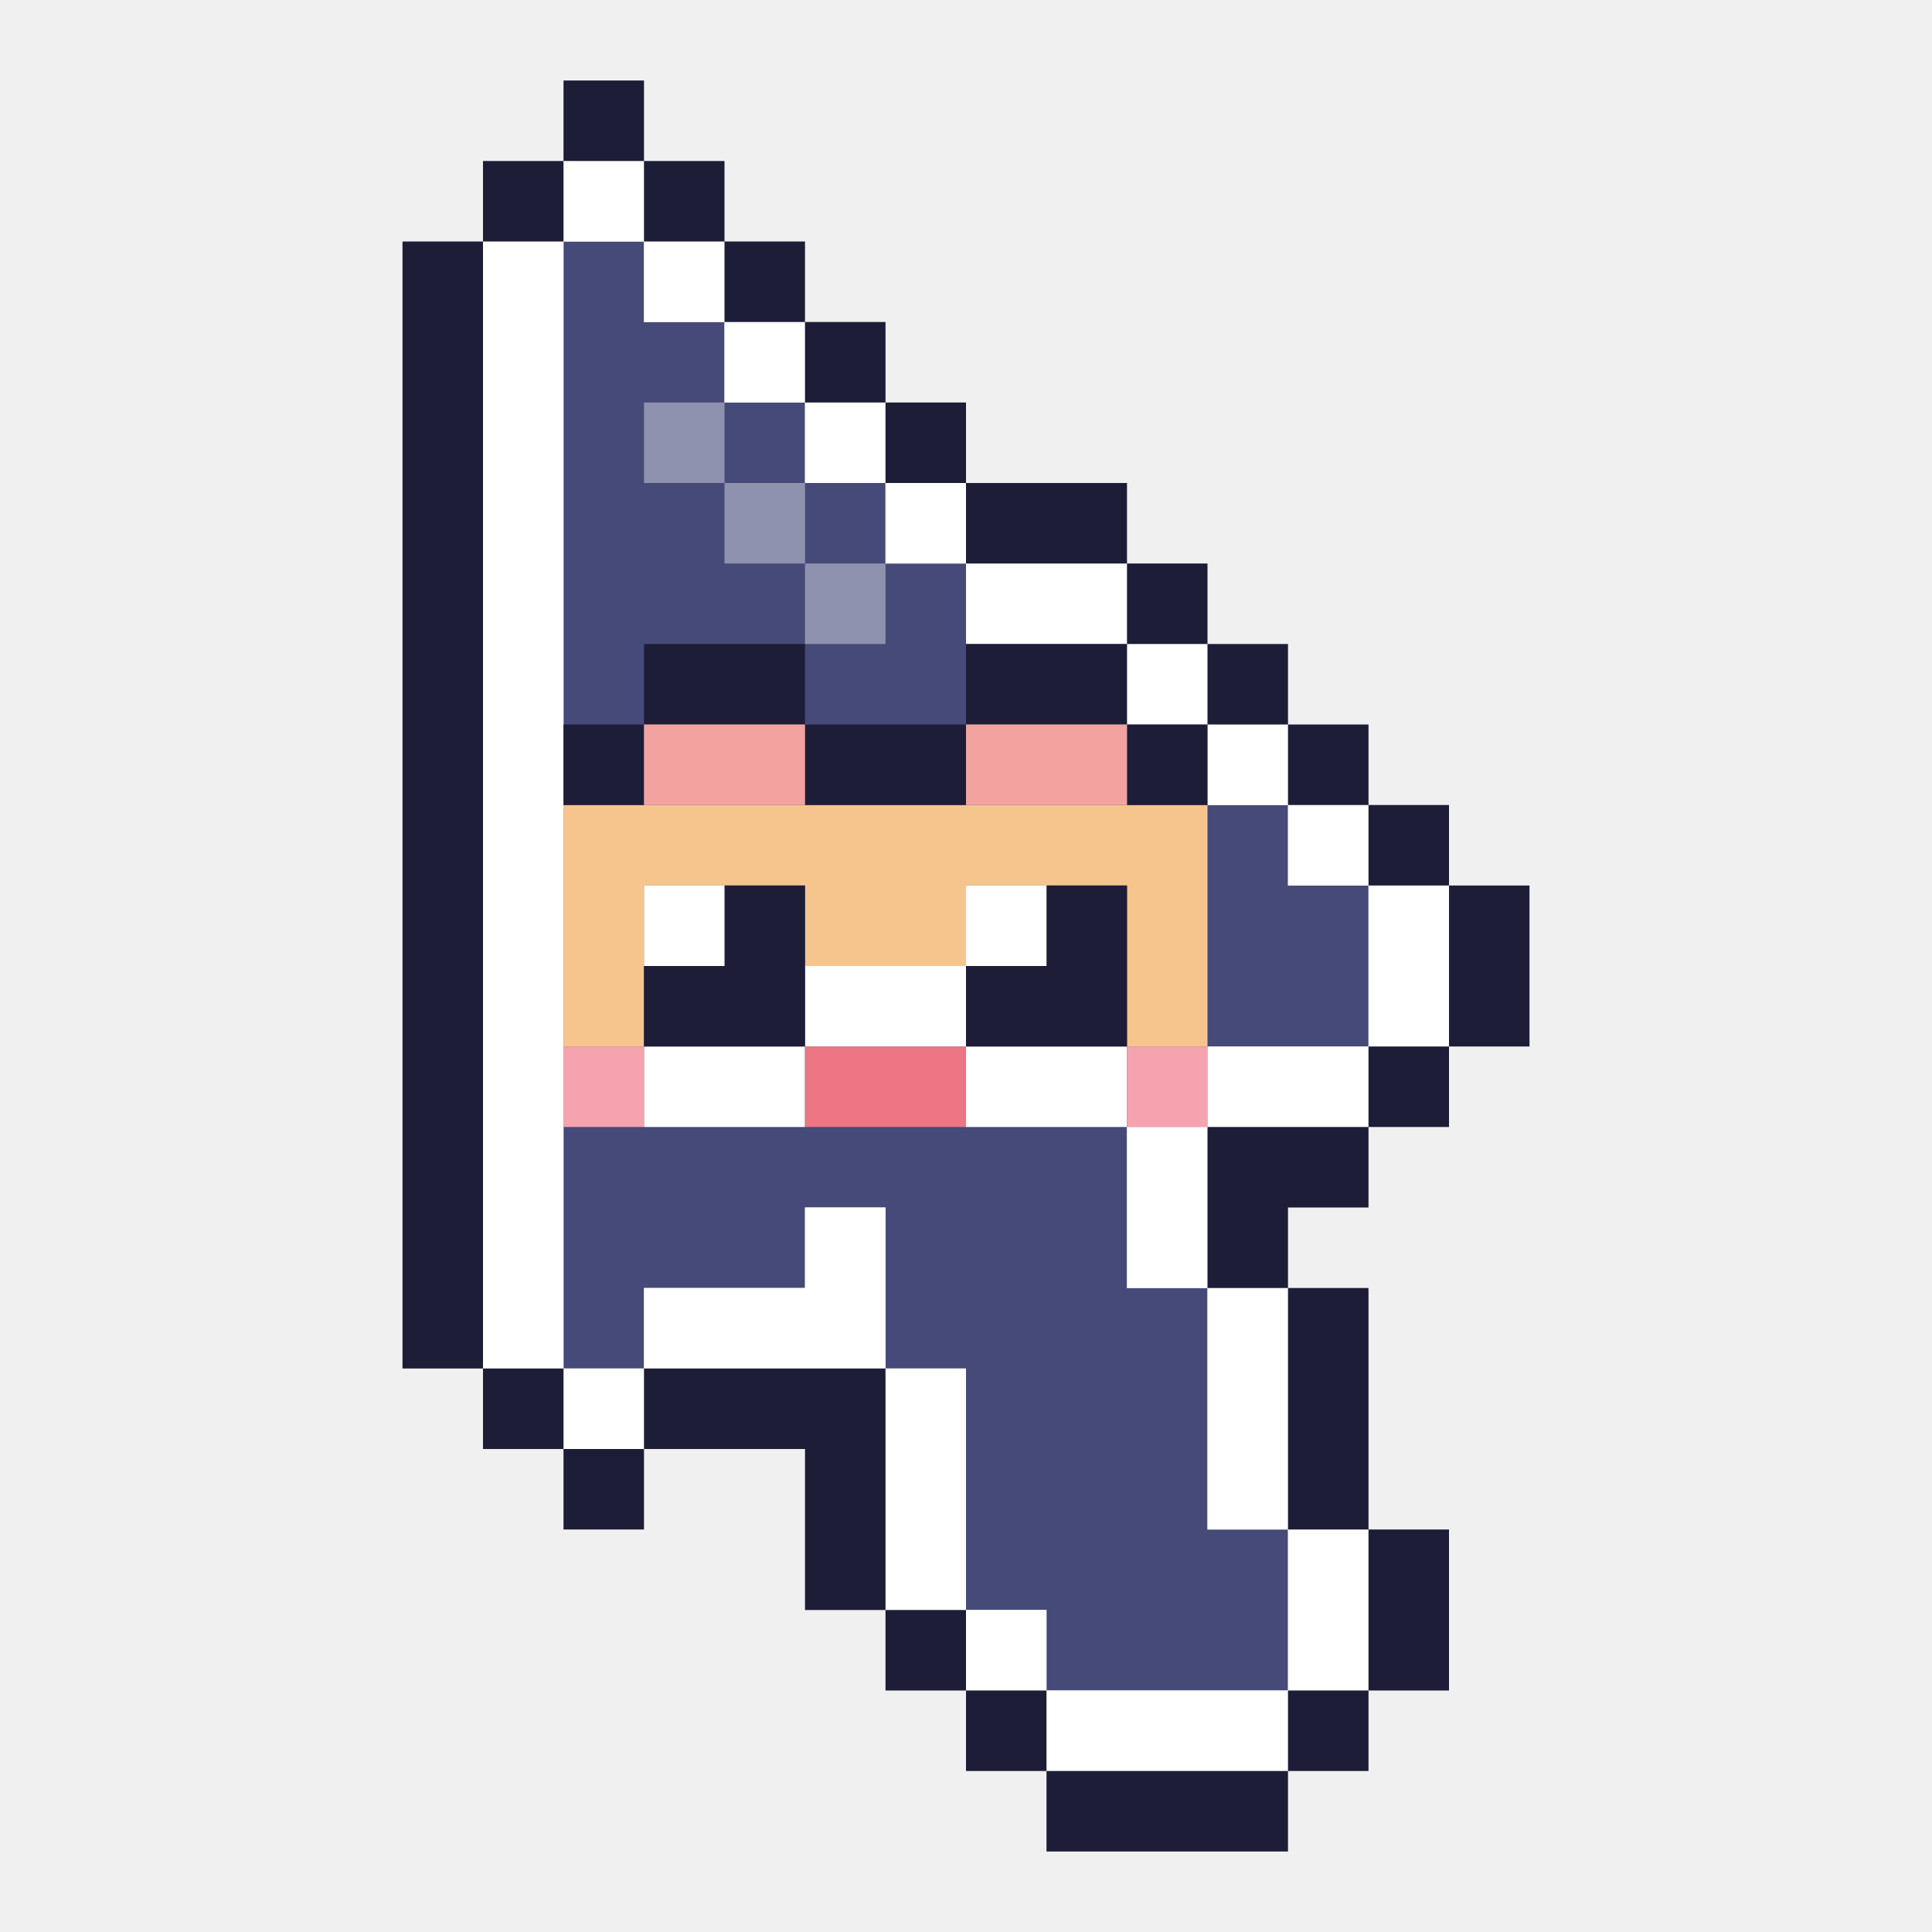
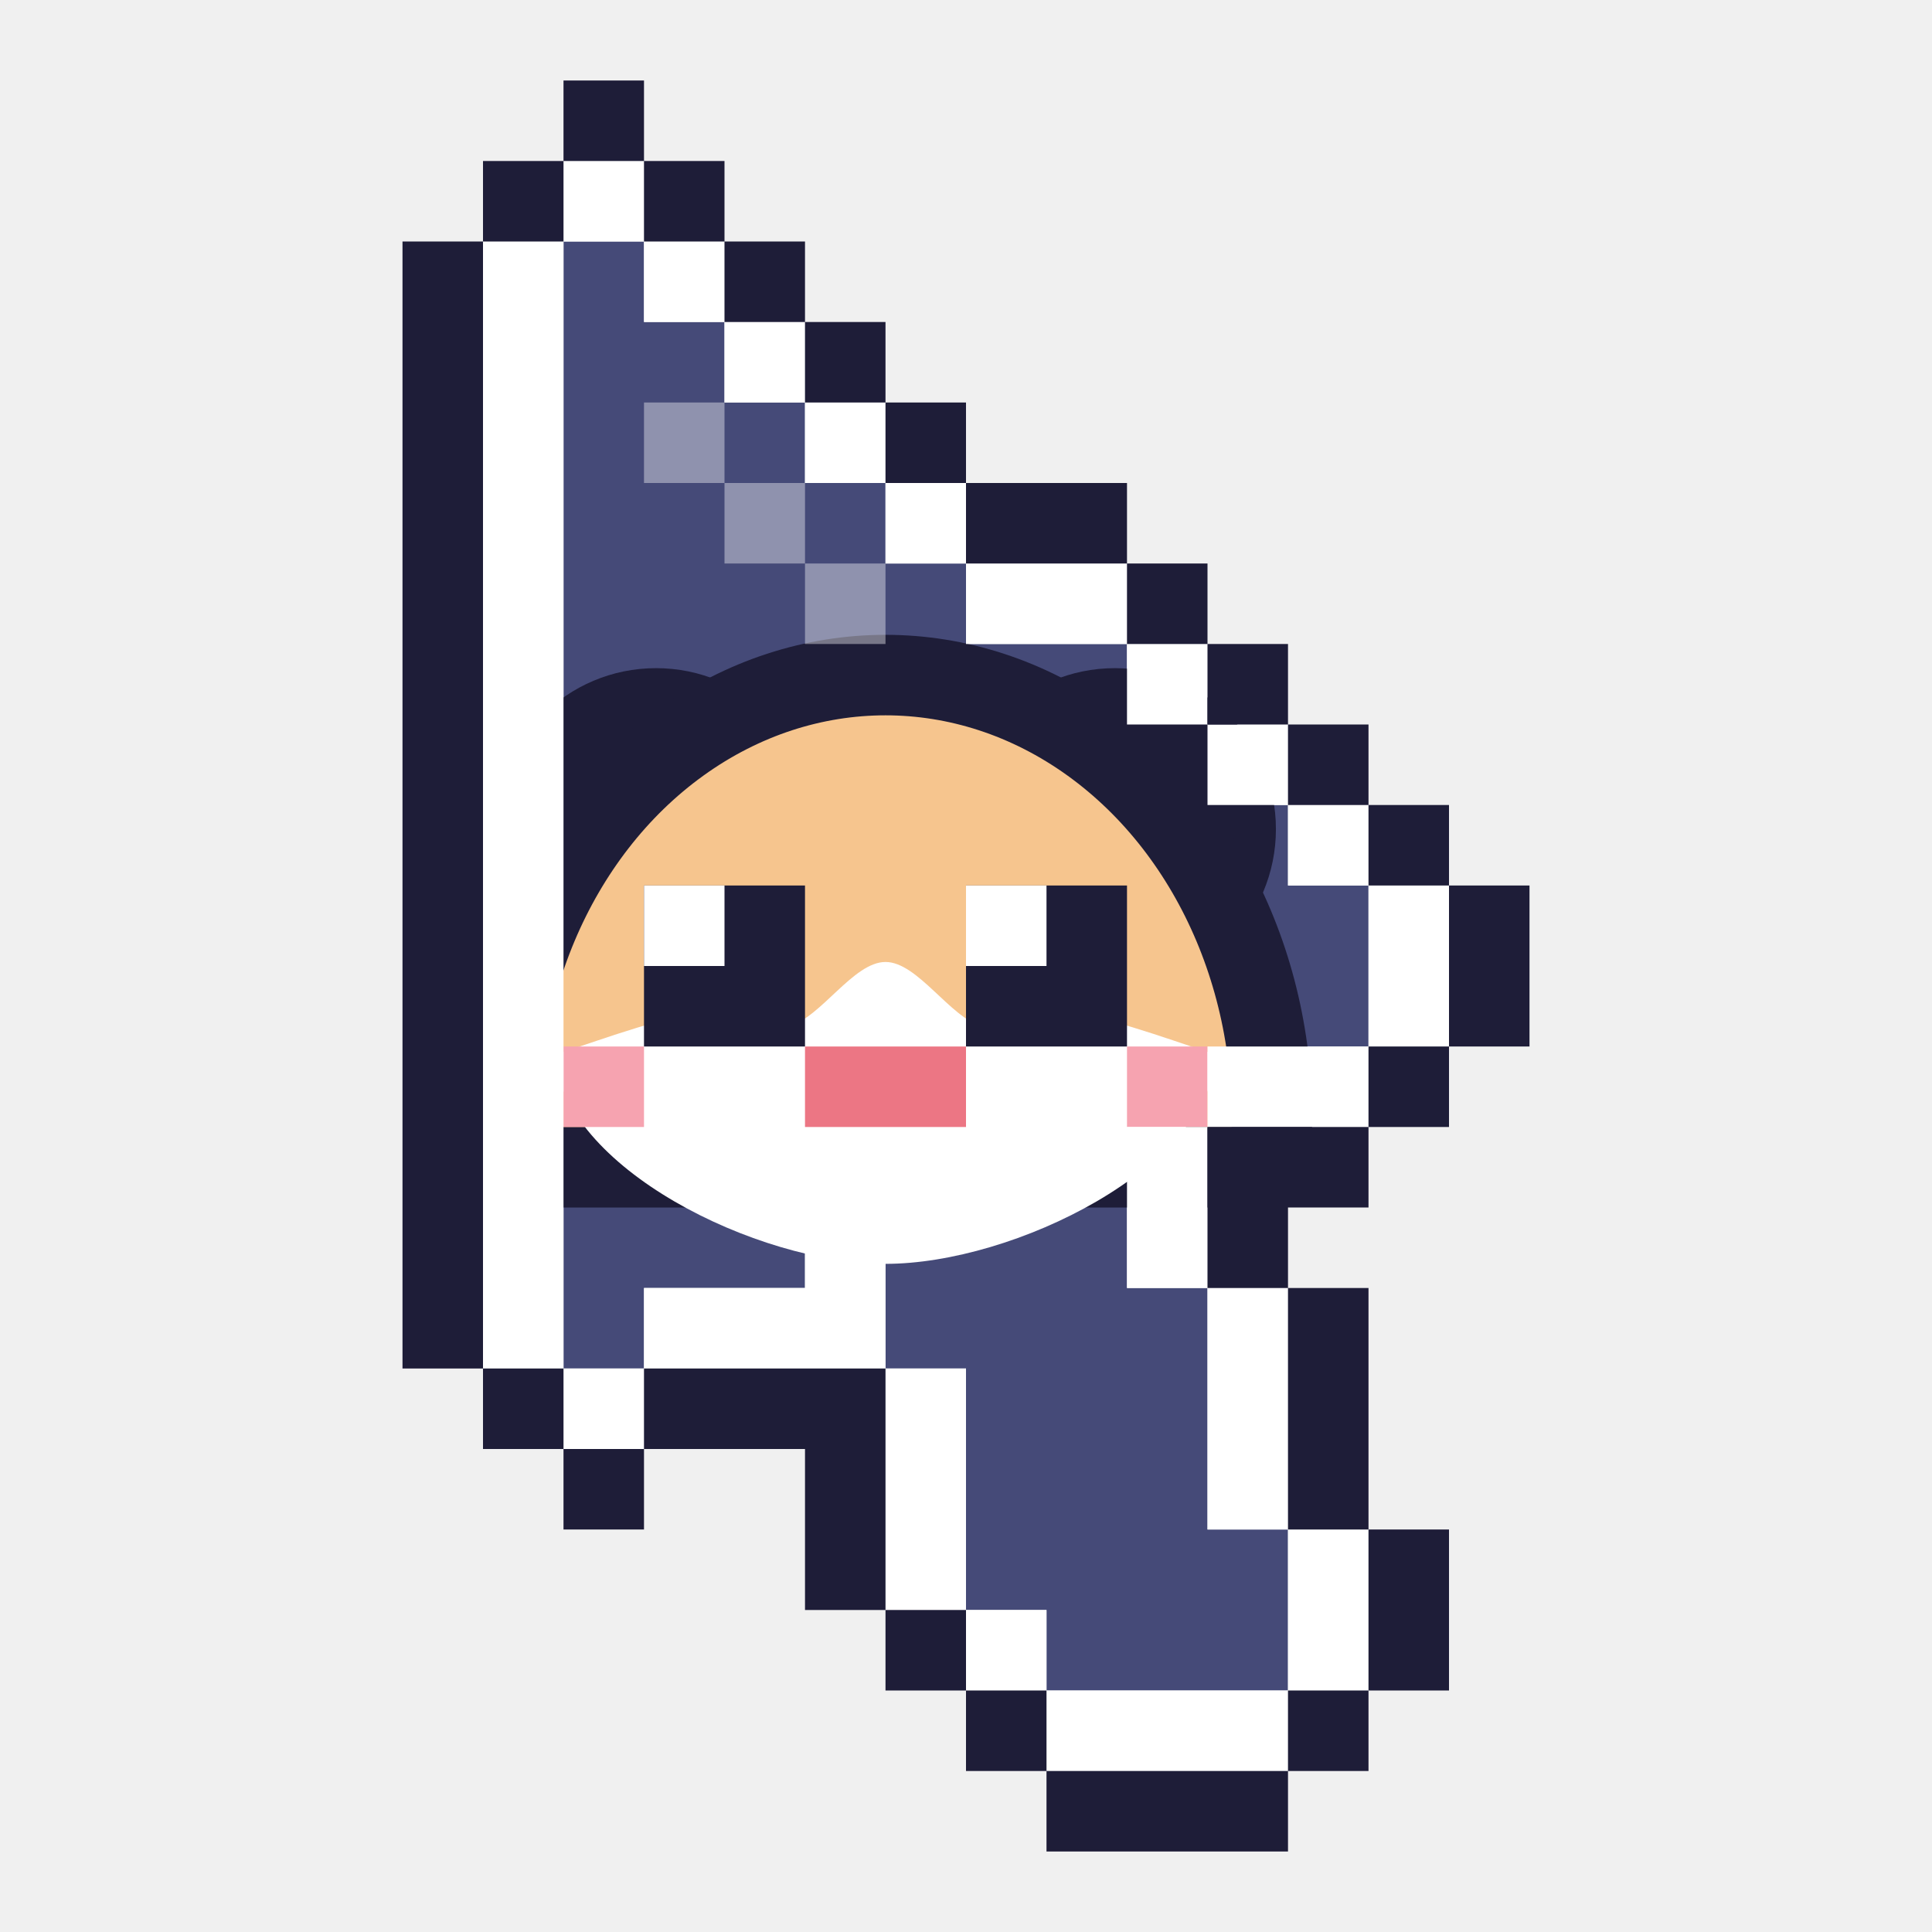
<svg xmlns="http://www.w3.org/2000/svg" width="24" height="24" viewBox="0 0 24 24">
  <g id="back">
    <path id="cursor_body" d="M7 3h1v1h-1ZM7 4h2v1h-2ZM7 5h3v1h-3ZM7 6h4v1h-4ZM7 7h5v1h-5ZM7 8h7v1h-7ZM7 9h8v1h-8ZM7 10h9v1h-9ZM7 11h10v1h-10ZM7 12h10v1h-10ZM7 13h8v1h-8ZM7 14h7v1h-7ZM7 15h3v1h-3ZM11 15h3v1h-3ZM7 16h1v1h-1ZM11 16h4v1h-4ZM12 17h3v1h-3ZM12 18h3v1h-3ZM12 19h4v1h-4ZM13 20h3v1h-3Z" fill="#454A78" />
+     <path id="hf_ears" d="M6.65 10.3A1.5 1.5 0 1 1 9.65 10.3A1.5 1.5 0 1 1 6.65 10.3ZM12.35 10.3A1.5 1.5 0 1 1 15.35 10.3A1.5 1.5 0 1 1 12.35 10.3Z" fill="#F6C58E" stroke="#1E1D38" stroke-width="1" />
+     <path id="hf_ears_in" d="M7.65 10.5A0.78 0.78 0 1 1 9.2 10.5A0.78 0.78 0 1 1 7.65 10.5ZM12.8 10.5A0.78 0.78 0 1 1 14.35 10.5A0.78 0.78 0 1 1 12.8 10.5Z" fill="#F2A3A0" />
+     <path id="hf_head" d="M6.23 14.5A4.8 5.5 0 1 1 15.77 14.5Z" fill="#F6C58E" stroke="#1E1D38" stroke-width="1" stroke-linejoin="round" />
+     <path id="hf_muzzle" d="M6.89 13.1C7.18 13.02 8.12 12.66 8.6 12.6C9.08 12.54 9.4 12.86 9.8 12.75C10.2 12.64 10.6 11.95 11 11.95C11.4 11.95 11.8 12.64 12.2 12.75C12.6 12.86 12.92 12.54 13.4 12.6C13.88 12.66 14.82 13.02 15.11 13.1C15.02 14.5 12.6 15.7 11 15.7C9.4 15.7 6.98 14.5 6.89 13.1Z" fill="#FFFFFF" />
+     <path id="hf_eyes" d="M8 11h2v2h-2ZM12 11h2v2h-2Z" fill="#1E1D38" />
+     <path id="hf_eyes_hl" d="M8 11h1v1h-1ZM12 11h1v1h-1Z" fill="#FFFFFF" />
+     <path id="hf_nose" d="M10 13h2v1h-2Z" fill="#EC7684" />
+     <path id="hf_blush" d="M7 13h1v1h-1ZM14 13h1v1h-1Z" fill="#F6A3B0" />
    <path id="cursor_rim" d="M7 2h1v1h-1ZM6 3h1v1h-1ZM8 3h1v1h-1ZM6 4h1v1h-1ZM9 4h1v1h-1ZM6 5h1v1h-1ZM10 5h1v1h-1ZM6 6h1v1h-1ZM11 6h1v1h-1ZM6 7h1v1h-1ZM12 7h2v1h-2ZM6 8h1v1h-1ZM14 8h1v1h-1ZM6 9h1v1h-1ZM15 9h1v1h-1ZM6 10h1v1h-1ZM16 10h1v1h-1ZM6 11h1v1h-1ZM17 11h1v1h-1ZM6 12h1v1h-1ZM17 12h1v1h-1ZM6 13h1v1h-1ZM15 13h2v1h-2ZM6 14h1v1h-1ZM14 14h1v1h-1ZM6 15h1v1h-1ZM10 15h1v1h-1ZM14 15h1v1h-1ZM6 16h1v1h-1ZM8 16h3v1h-3ZM15 16h1v1h-1ZM7 17h1v1h-1ZM11 17h1v1h-1ZM15 17h1v1h-1ZM11 18h1v1h-1ZM15 18h1v1h-1ZM11 19h1v1h-1ZM16 19h1v1h-1ZM12 20h1v1h-1ZM16 20h1v1h-1ZM13 21h3v1h-3Z" fill="#FFFFFF" />
    <path id="cursor_ink" d="M7 1h1v1h-1ZM6 2h1v1h-1ZM8 2h1v1h-1ZM5 3h1v1h-1ZM9 3h1v1h-1ZM5 4h1v1h-1ZM10 4h1v1h-1ZM5 5h1v1h-1ZM11 5h1v1h-1ZM5 6h1v1h-1ZM12 6h2v1h-2ZM5 7h1v1h-1ZM14 7h1v1h-1ZM5 8h1v1h-1ZM15 8h1v1h-1ZM5 9h1v1h-1ZM16 9h1v1h-1ZM5 10h1v1h-1ZM17 10h1v1h-1ZM5 11h1v1h-1ZM18 11h1v1h-1ZM5 12h1v1h-1ZM18 12h1v1h-1ZM5 13h1v1h-1ZM17 13h1v1h-1ZM5 14h1v1h-1ZM15 14h2v1h-2ZM5 15h1v1h-1ZM15 15h1v1h-1ZM5 16h1v1h-1ZM16 16h1v1h-1ZM6 17h1v1h-1ZM8 17h3v1h-3ZM16 17h1v1h-1ZM7 18h1v1h-1ZM10 18h1v1h-1ZM16 18h1v1h-1ZM10 19h1v1h-1ZM17 19h1v1h-1ZM11 20h1v1h-1ZM17 20h1v1h-1ZM12 21h1v1h-1ZM16 21h1v1h-1ZM13 22h3v1h-3Z" fill="#1E1D38" />
-   </g>
-   <g id="hamster">
-     <path id="hm_peach" d="M7 10h8v1h-8ZM7 11h1v1h-1ZM10 11h2v1h-2ZM14 11h1v1h-1ZM7 12h1v1h-1ZM14 12h1v1h-1Z" fill="#F6C58E" />
-     <path id="hm_muzzle" d="M10 12h2v1h-2ZM8 13h2v1h-2ZM12 13h2v1h-2Z" fill="#FFFFFF" />
-     <path id="hm_outline" d="M8 8h2v1h-2ZM12 8h2v1h-2ZM7 9h1v1h-1ZM10 9h2v1h-2ZM14 9h1v1h-1Z" fill="#1E1D38" />
-     <path id="hm_ears_in" d="M8 9h2v1h-2ZM12 9h2v1h-2Z" fill="#F2A3A0" />
-     <path id="hm_eyes" d="M9 11h1v1h-1ZM13 11h1v1h-1ZM8 12h2v1h-2ZM12 12h2v1h-2Z" fill="#1E1D38" />
-     <path id="hm_eyes_hl" d="M8 11h1v1h-1ZM12 11h1v1h-1Z" fill="#FFFFFF" />
-     <path id="hm_blush" d="M7 13h1v1h-1ZM14 13h1v1h-1Z" fill="#F6A3B0" />
-     <path id="hm_nose" d="M10 13h2v1h-2Z" fill="#EC7684" />
  </g>
  <g id="glint">
    <path id="cursor_gloss" d="M8 5h1v1h-1ZM9 6h1v1h-1ZM10 7h1v1h-1Z" fill="#FFFFFF" fill-opacity="0.4" />
  </g>
</svg>
